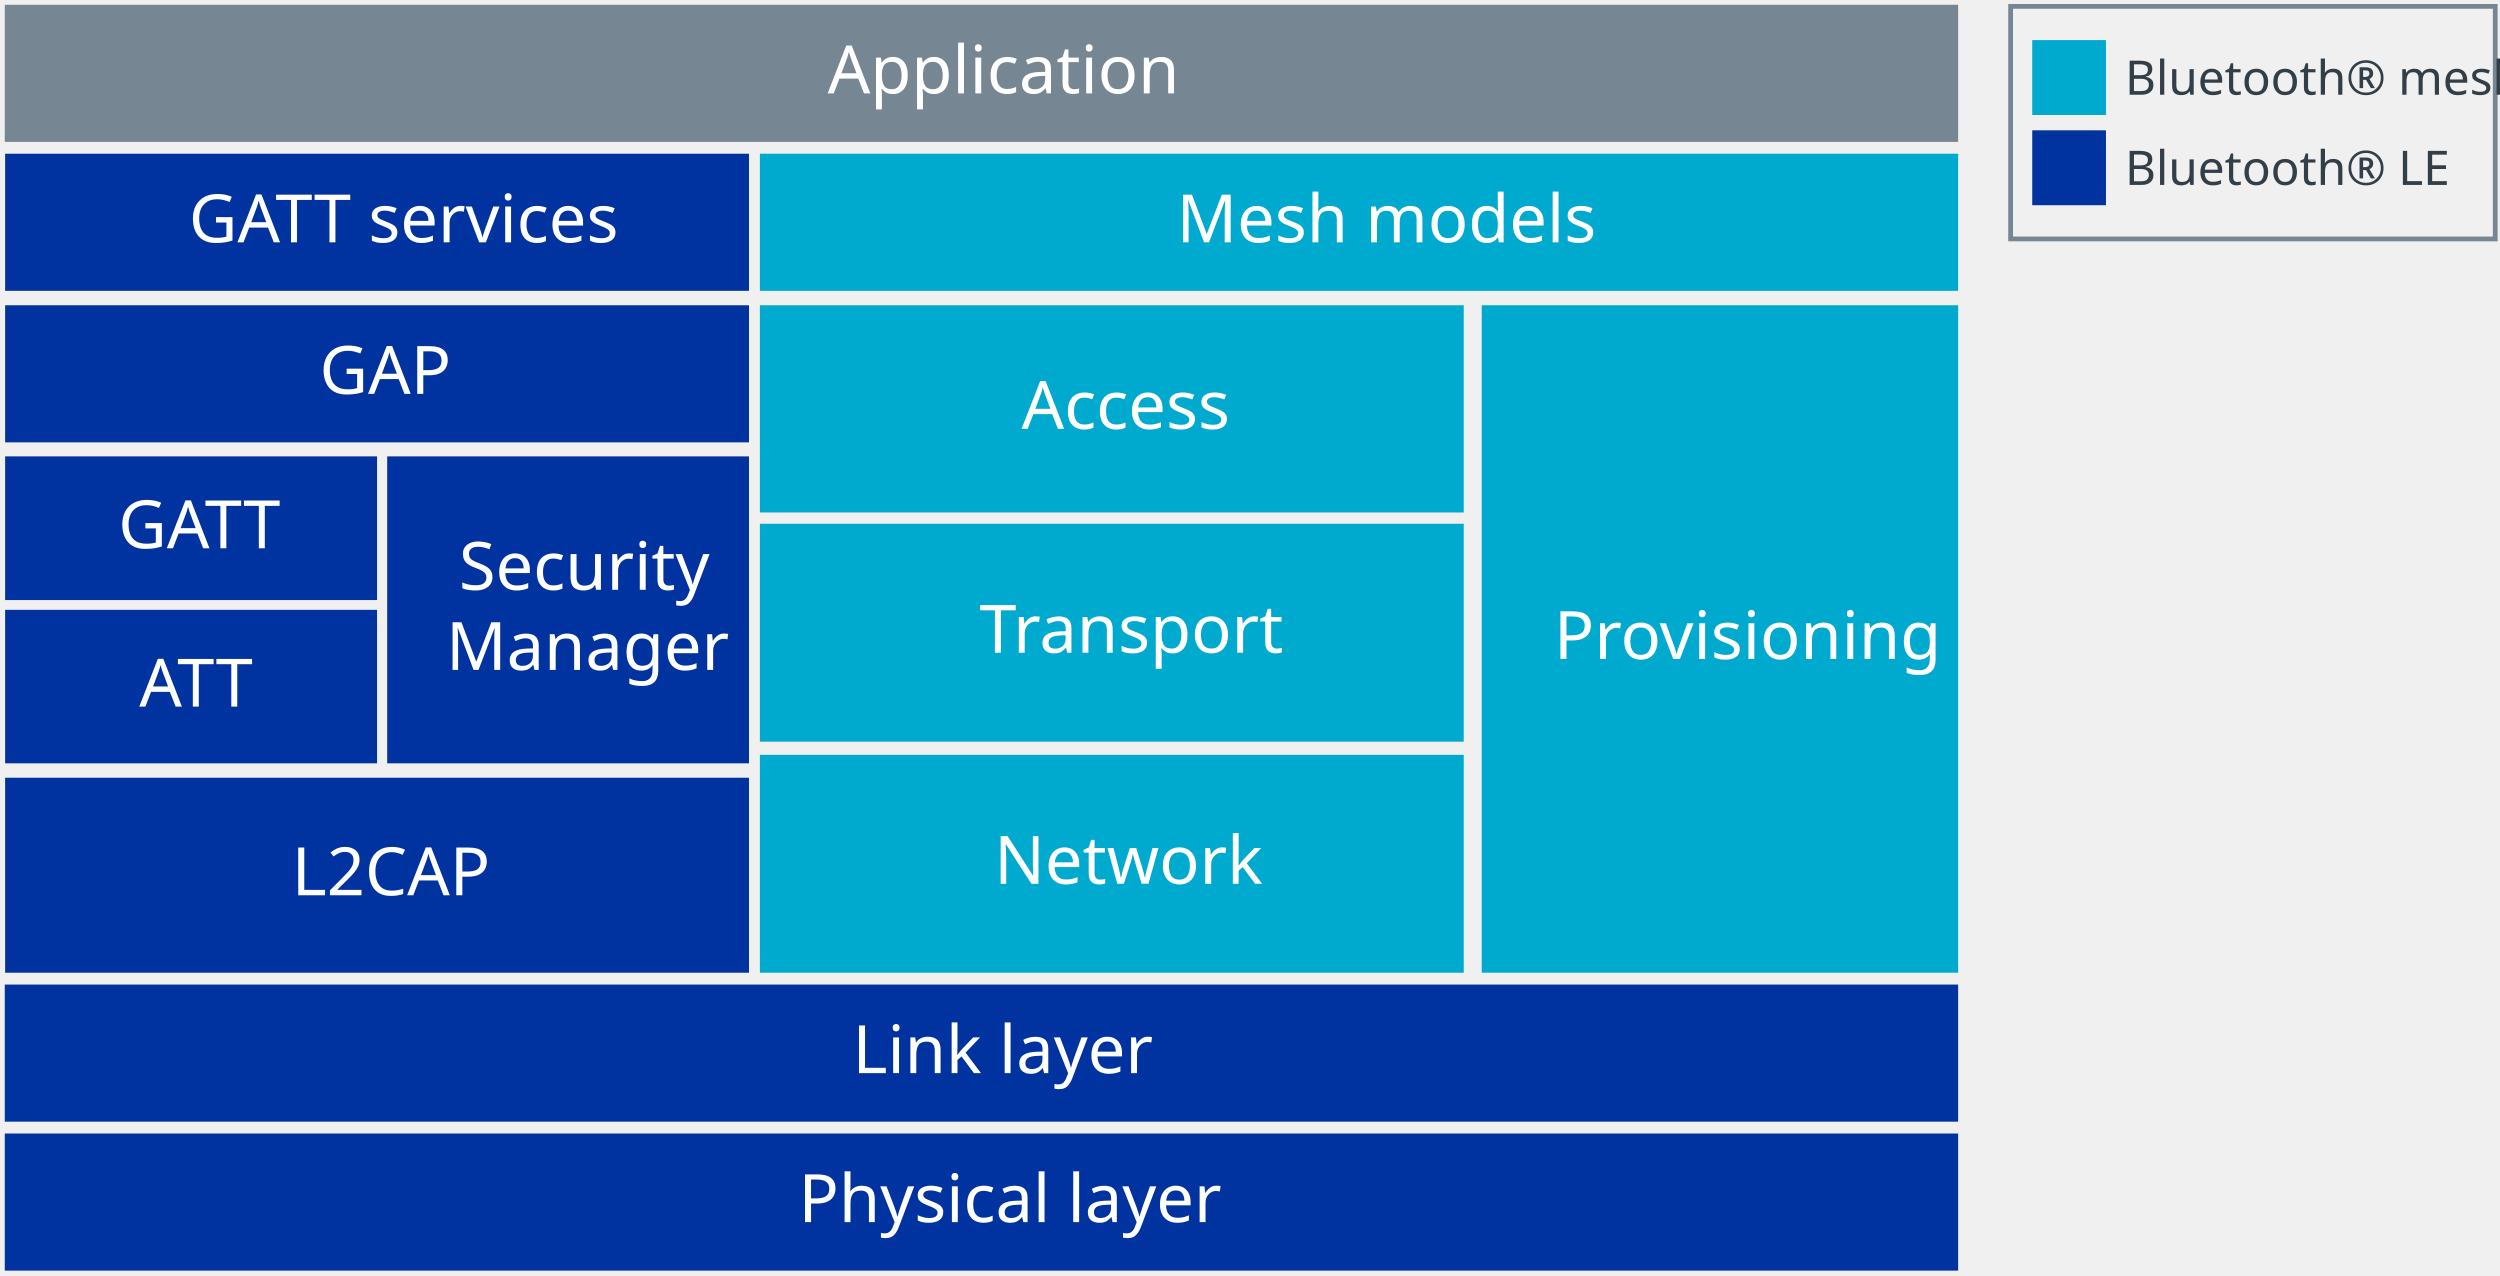
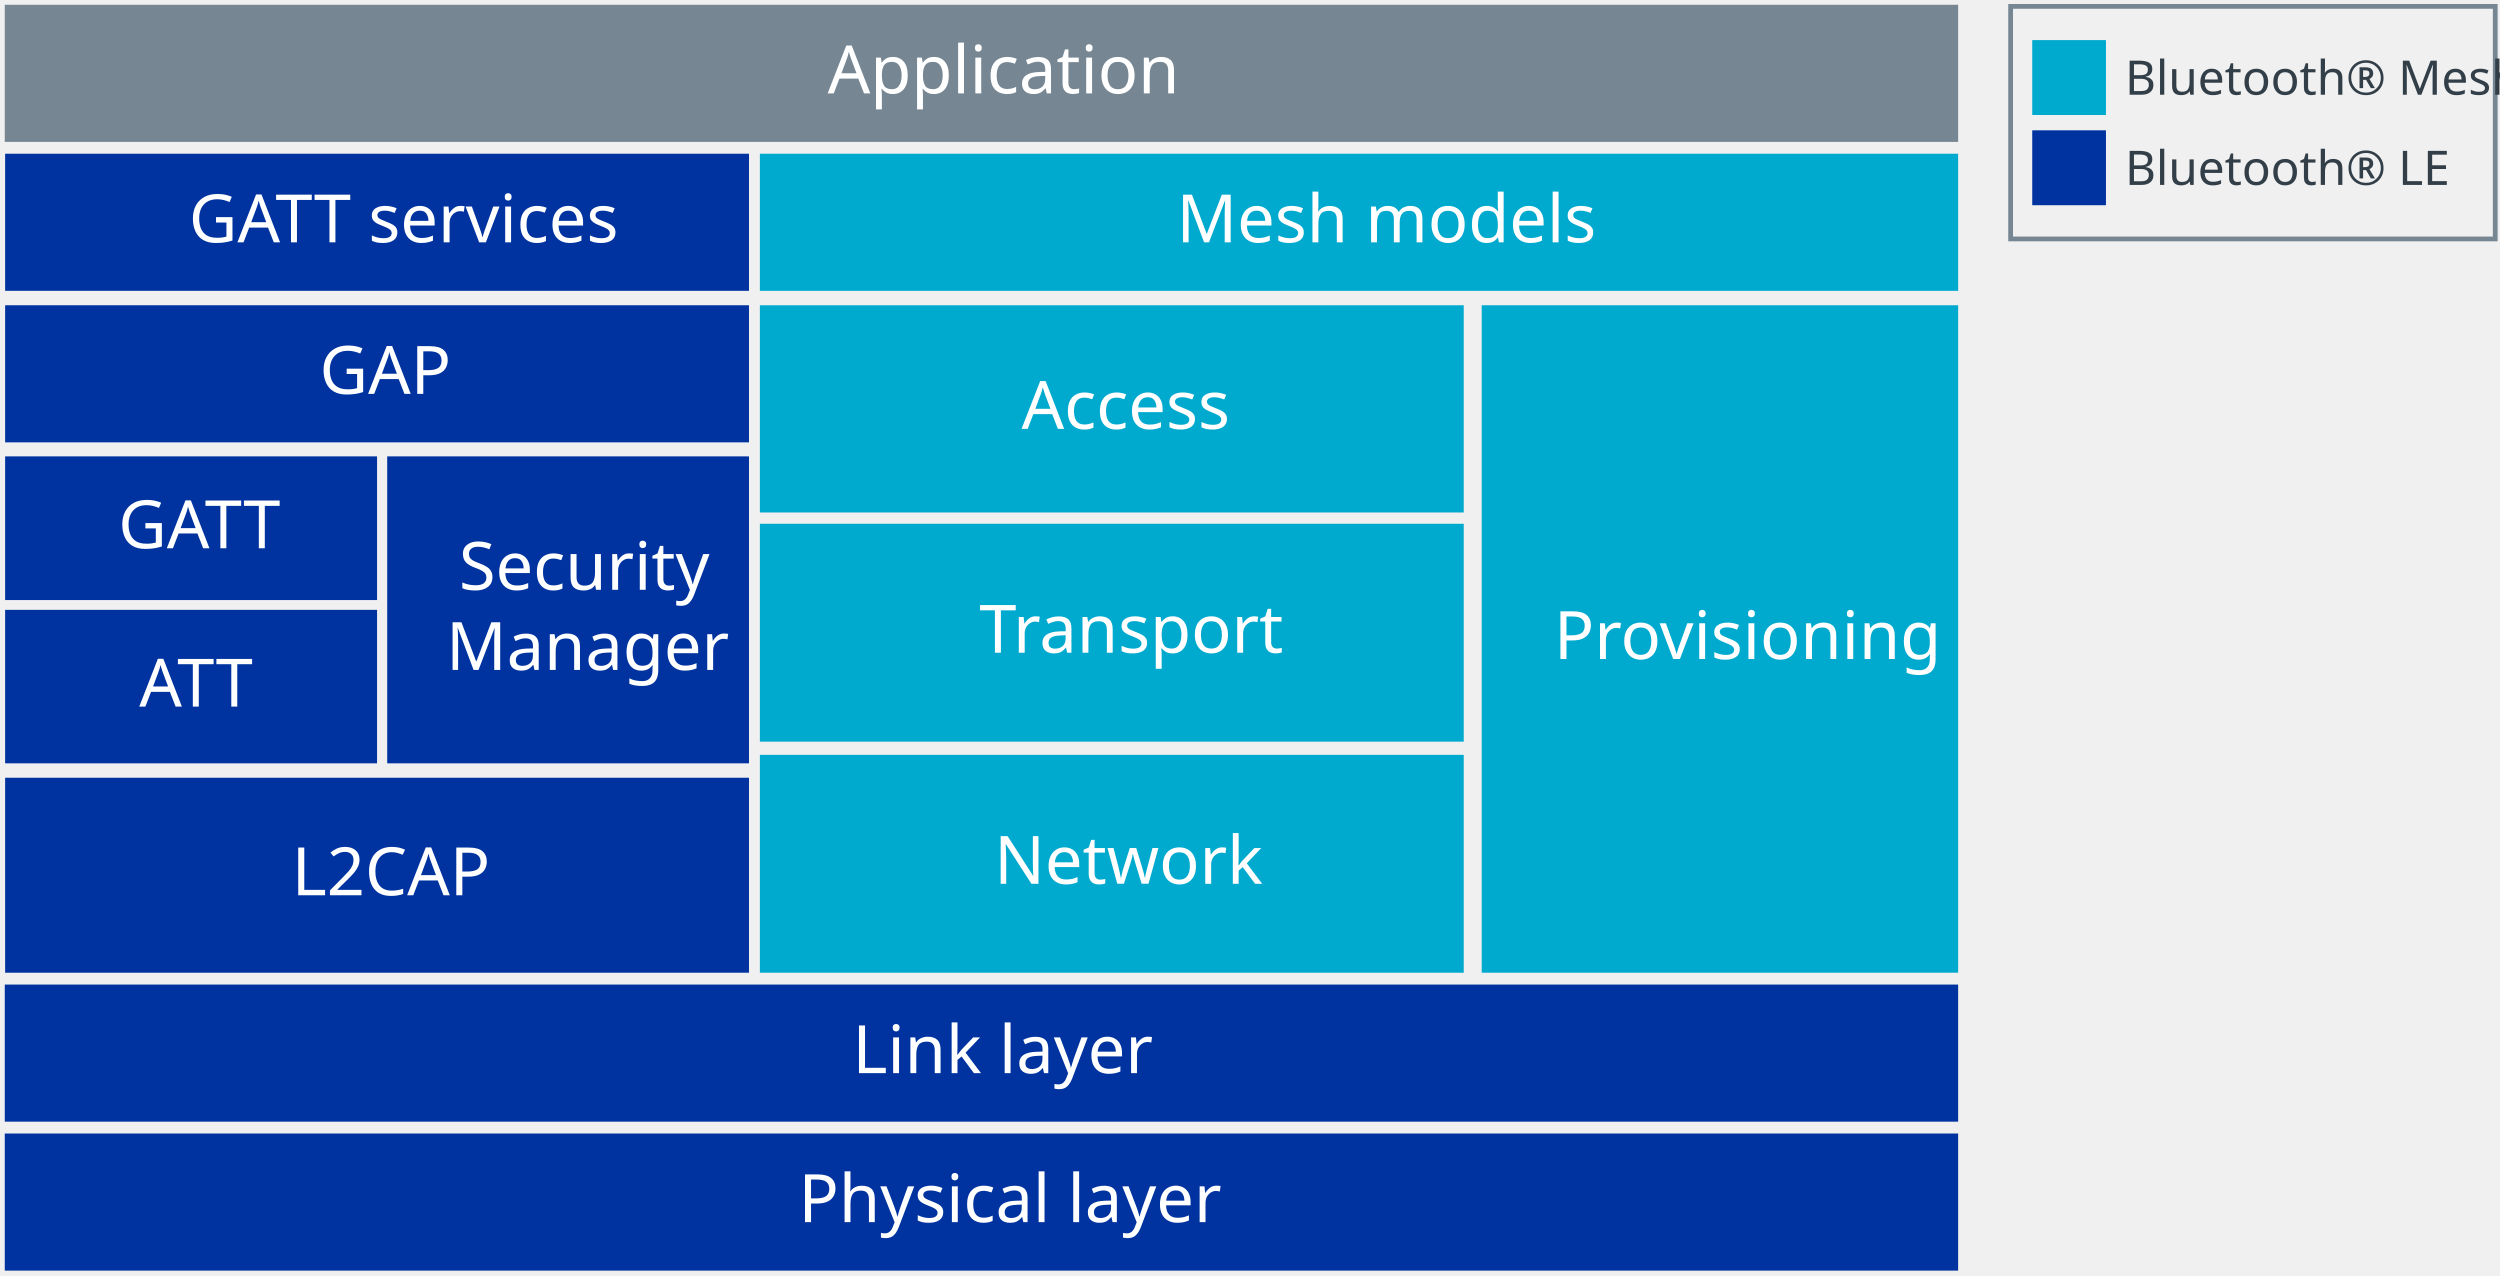
<svg xmlns="http://www.w3.org/2000/svg" width="7.282in" height="3.715in" viewBox="0 0 524.283 267.465" xml:space="preserve" color-interpolation-filters="sRGB" class="st9">
  <style type="text/css">
	
		.st1 {fill:none;stroke:#768692;stroke-width:1}
		.st2 {fill:#768692;stroke:none;stroke-width:1}
		.st3 {fill:#ffffff;font-family:Calibri;font-size:1.167em}
		.st4 {fill:#0033a0;stroke:none;stroke-width:1}
		.st5 {fill:#00a9ce;stroke:none;stroke-width:1}
		.st6 {font-size:1em}
		.st7 {fill:none;stroke:none;stroke-width:1}
		.st8 {fill:#333f48;font-family:Calibri;font-size:0.833em}
		.st9 {fill:none;fill-rule:evenodd;font-size:12px;overflow:visible;stroke-linecap:square;stroke-miterlimit:3}
	
	</style>
  <g>
    <g id="shape1619-1" transform="translate(421.656,-217.357)">
      <rect x="0" y="218.69" width="101.628" height="48.774" class="st1" />
    </g>
    <g id="shape1596-3" transform="translate(1,-237.71)">
      <rect x="0" y="238.71" width="409.648" height="28.754" class="st2" />
      <text x="172.57" y="257.29" class="st3">Application</text>
    </g>
    <g id="shape1612-6" transform="translate(1,-32.2376)">
      <rect x="0" y="238.71" width="409.648" height="28.754" class="st4" />
      <text x="177.78" y="257.29" class="st3">Link layer</text>
    </g>
    <g id="shape1613-9" transform="translate(1,-1)">
      <rect x="0" y="238.71" width="409.648" height="28.754" class="st4" />
      <text x="166.46" y="257.29" class="st3">Physical layer</text>
    </g>
    <g id="shape1597-12" transform="translate(159.354,-206.473)">
      <rect x="0" y="238.71" width="251.293" height="28.754" class="st5" />
      <text x="87.39" y="257.29" class="st3">Mesh models</text>
    </g>
    <g id="shape1604-15" transform="translate(1.07589,-206.473)">
      <rect x="0" y="238.71" width="155.996" height="28.754" class="st4" />
      <text x="38.52" y="257.29" class="st3">GATT services</text>
    </g>
    <g id="shape1605-18" transform="translate(1.07589,-174.696)">
      <rect x="0" y="238.71" width="155.996" height="28.754" class="st4" />
      <text x="65.92" y="257.29" class="st3">GAP</text>
    </g>
    <g id="shape1609-21" transform="translate(1.07589,-63.4751)">
      <rect x="0" y="226.576" width="155.996" height="40.889" class="st4" />
      <text x="60.11" y="251.22" class="st3">L2CAP</text>
    </g>
    <g id="group1614-24" transform="translate(1.07589,-107.386)">
      <g id="shape1606-25" transform="translate(0,-34.2402)">
        <rect x="0" y="237.333" width="77.998" height="30.131" class="st4" />
        <text x="23.71" y="256.6" class="st3">GATT</text>
      </g>
      <g id="shape1607-28">
        <rect x="0" y="235.278" width="77.998" height="32.186" class="st4" />
        <text x="28.13" y="255.57" class="st3">ATT</text>
      </g>
      <g id="shape1608-31" transform="translate(80.1252,1.19371E-12)">
        <rect x="0" y="203.093" width="75.871" height="64.371" class="st4" />
        <text x="15.04" y="231.08" class="st3">Security <tspan x="12.35" dy="1.2em" class="st6">Manager</tspan>
        </text>
      </g>
    </g>
    <g id="shape1598-35" transform="translate(159.354,-159.994)">
      <rect x="0" y="224.009" width="147.609" height="43.456" class="st5" />
      <text x="54.88" y="249.94" class="st3">Access</text>
    </g>
    <g id="shape1601-38" transform="translate(159.354,-111.932)">
      <rect x="0" y="221.773" width="147.609" height="45.692" class="st5" />
      <text x="46.03" y="248.82" class="st3">Transport</text>
    </g>
    <g id="shape1602-41" transform="translate(159.354,-63.4751)">
      <rect x="0" y="221.773" width="147.609" height="45.692" class="st5" />
      <text x="49.14" y="248.82" class="st3">Network</text>
    </g>
    <g id="shape1603-44" transform="translate(310.734,-63.4751)">
      <rect x="0" y="127.489" width="99.914" height="139.975" class="st5" />
      <text x="15.15" y="201.68" class="st3">Provisioning</text>
    </g>
    <g id="group1623-47" transform="translate(426.188,-243.35)">
      <g id="shape1617-48">
        <rect x="0" y="251.759" width="15.458" height="15.706" class="st5" />
      </g>
      <g id="shape1620-50" transform="translate(15.4576,0)">
        <rect x="0" y="251.759" width="81.638" height="15.706" class="st7" />
-         <text x="4" y="263.21" class="st8">Bluetooth® mesh</text>
+         <text x="4" y="263.21" class="st8">Bluetooth® Mesh</text>
      </g>
    </g>
    <g id="group1624-53" transform="translate(426.188,-224.432)">
      <g id="shape1618-54">
        <rect x="0" y="251.759" width="15.458" height="15.706" class="st4" />
      </g>
      <g id="shape1622-56" transform="translate(15.4576,0)">
        <rect x="0" y="251.759" width="81.638" height="15.706" class="st7" />
        <text x="4" y="263.21" class="st8">Bluetooth® LE</text>
      </g>
    </g>
  </g>
</svg>
